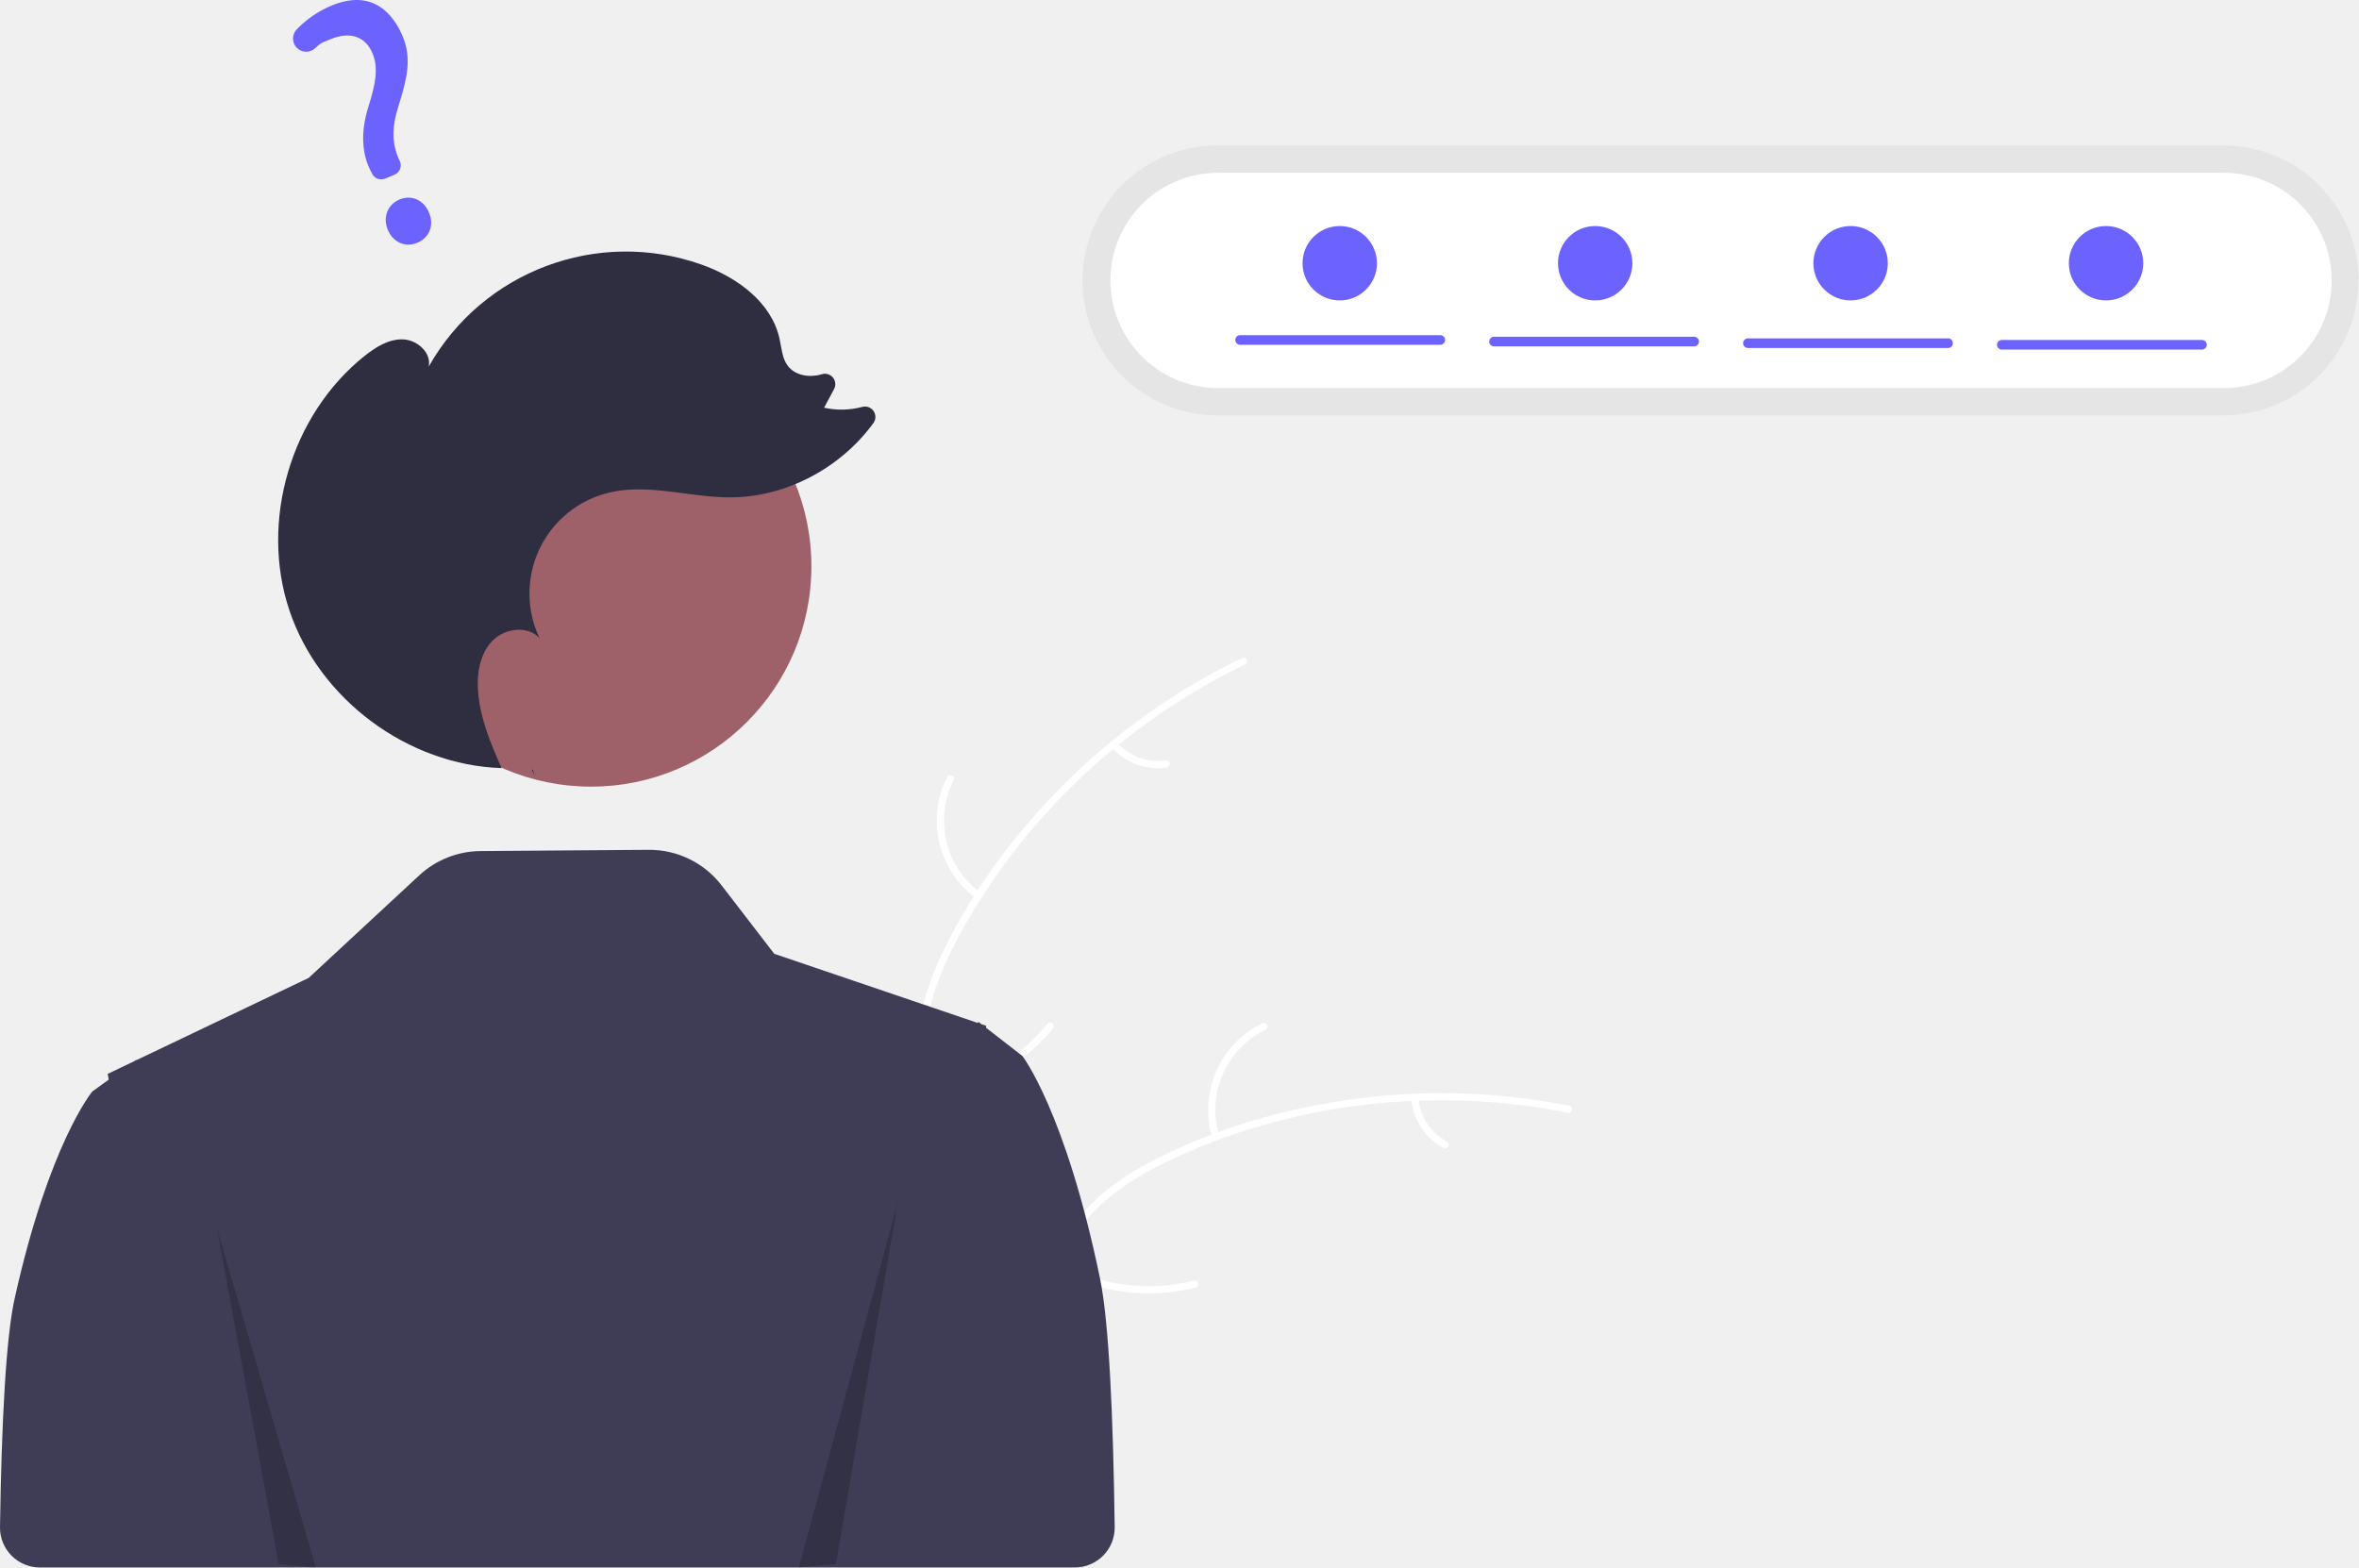
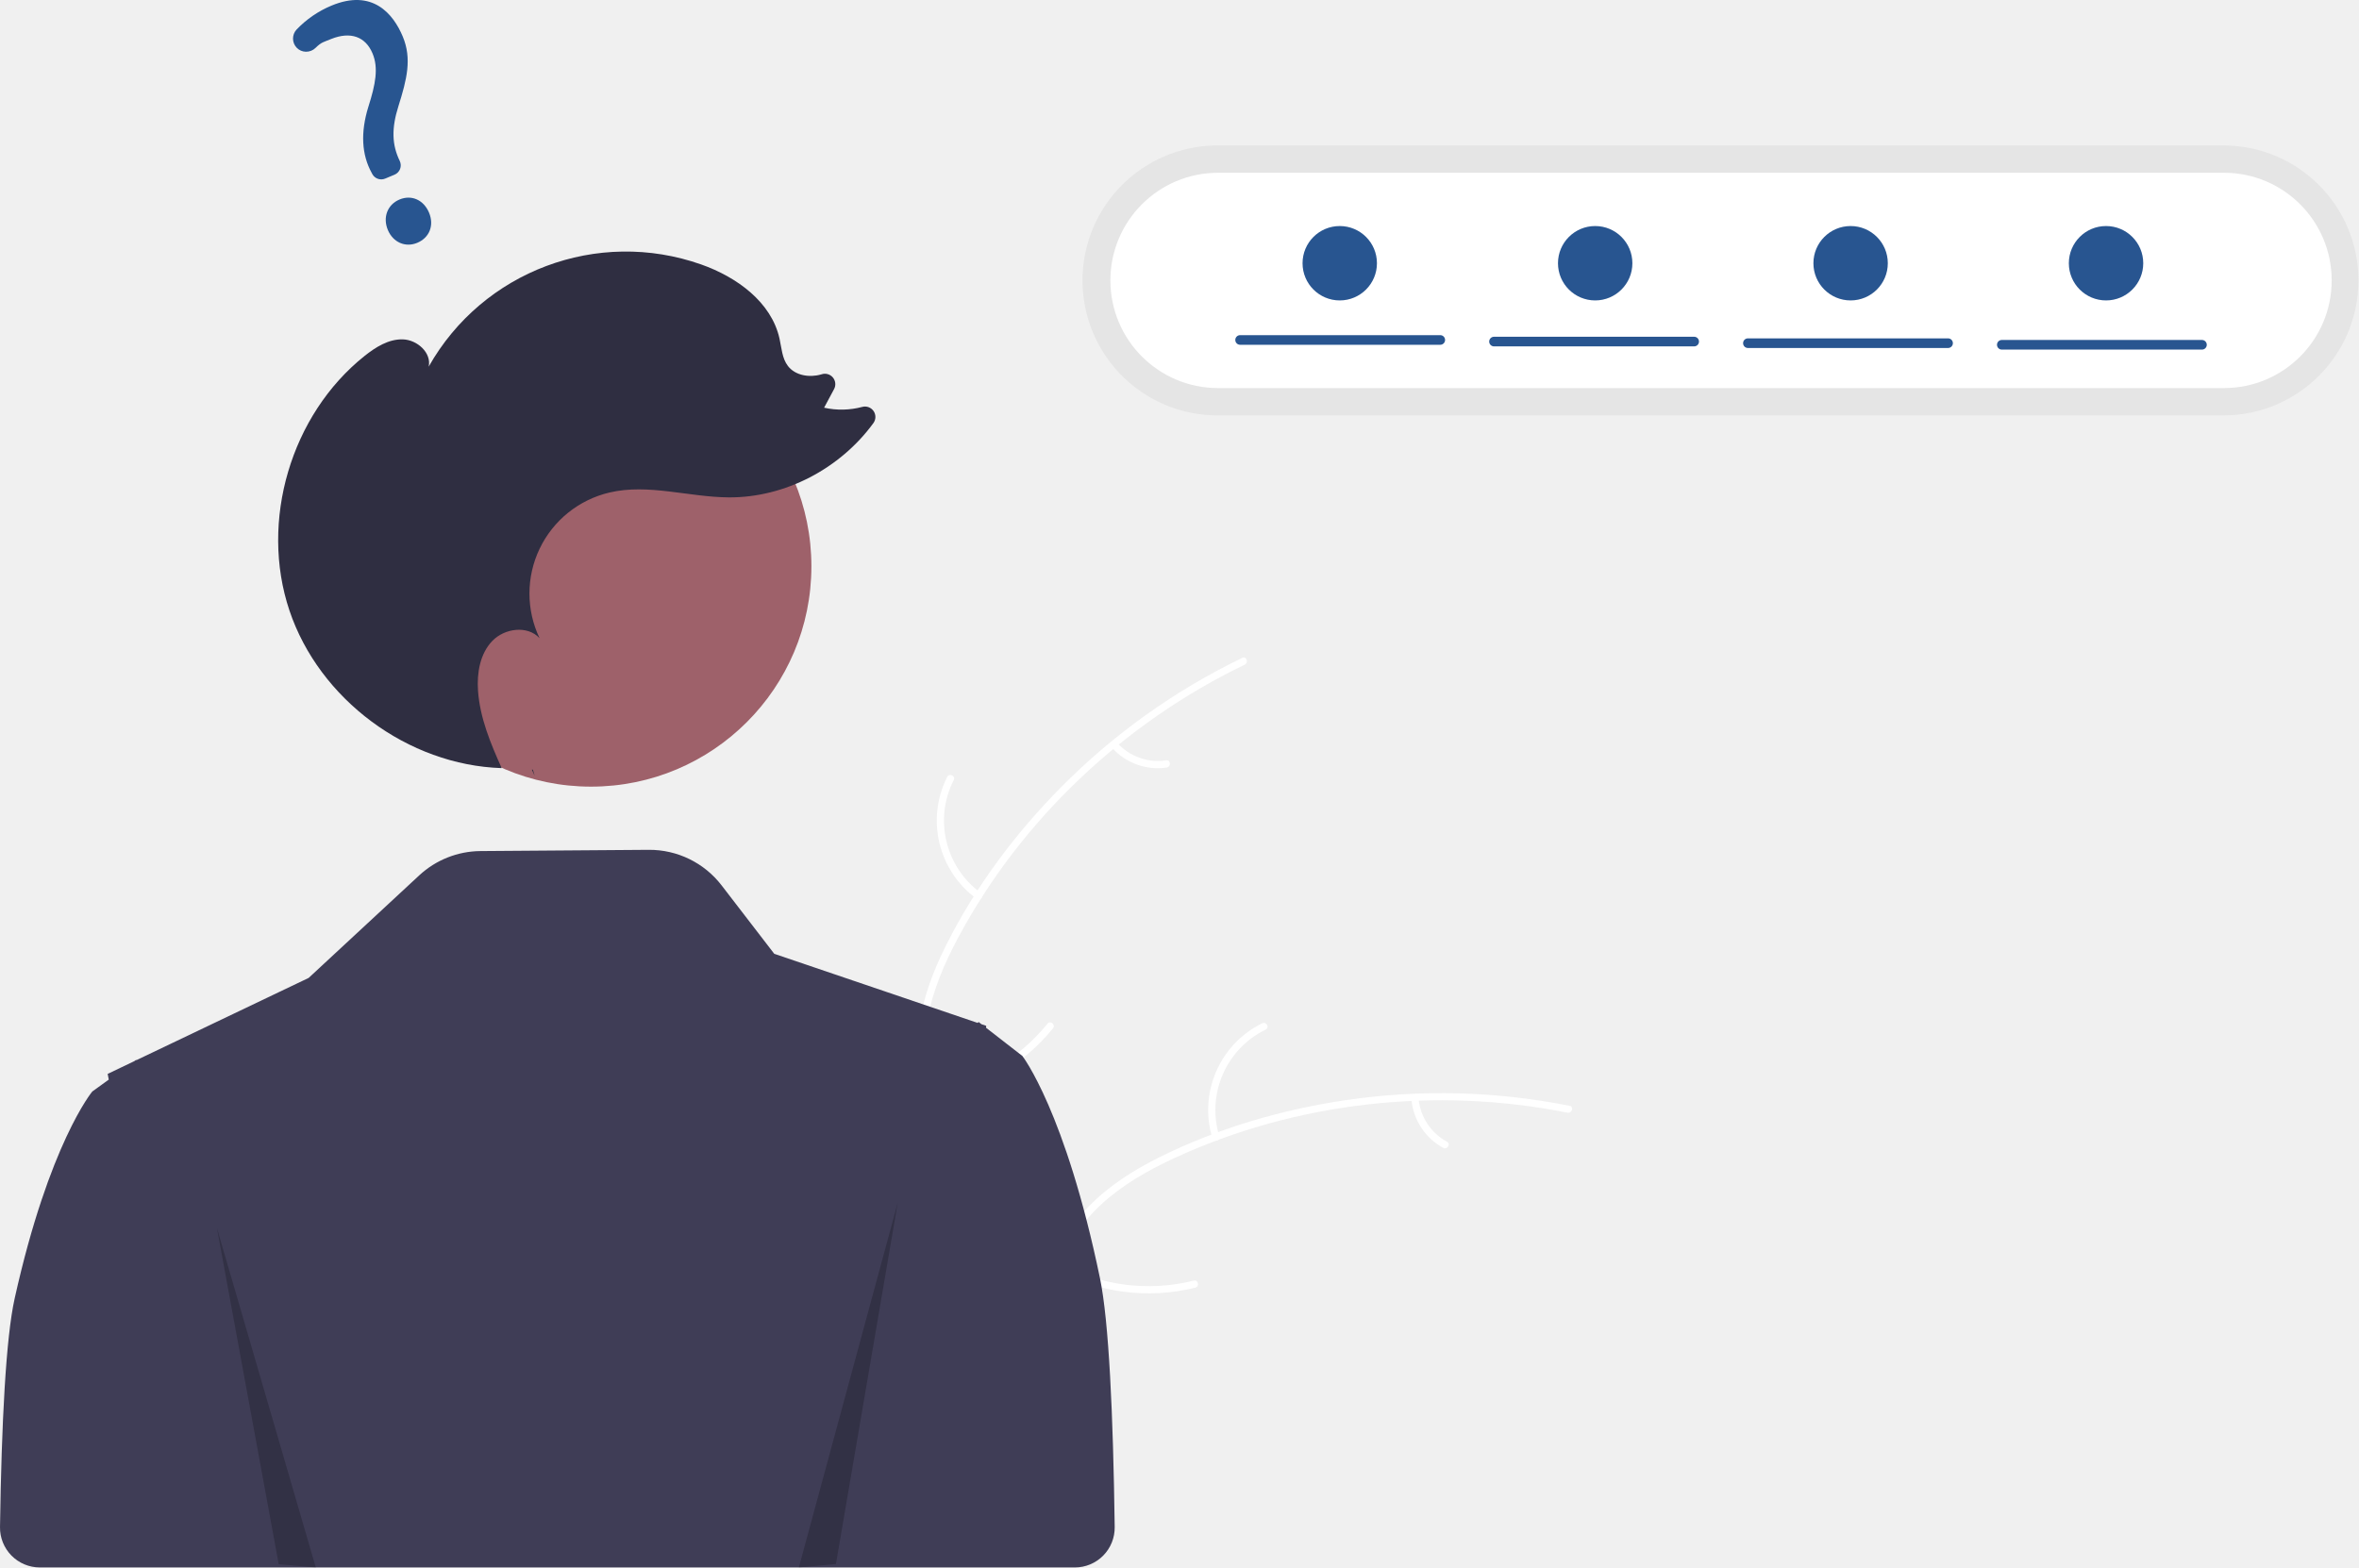
<svg xmlns="http://www.w3.org/2000/svg" width="951.235" height="632.162" viewBox="0 0 951.235 632.162" role="img" artist="Katerina Limpitsouni" source="https://undraw.co/">
  <path d="M465.591,496.884c32.599-57.345,94.782-101.377,160.608-97.135a303.919,303.919,0,0,0-79.931,192.744c-1.081,27.644.595,58.502-17.759,79.201-11.42,12.88-28.877,19.117-46.04,20.426-17.164,1.308-34.324-1.793-51.259-4.881l-4.108,1.261C425.537,622.556,432.992,554.23,465.591,496.884Z" transform="translate(-124.3823 -133.0693)" fill="#f0f0f0" />
  <path d="M626.297,401.13C577.62,424.563,536.113,463.7,510.633,511.429c-5.509,10.319-10.199,21.266-12.244,32.841-2.047,11.58-.617,22.603,3.338,33.602,3.616,10.055,8.479,19.921,9.588,30.68,1.169,11.34-3.004,21.944-10.515,30.359-9.19,10.296-21.531,16.677-33.817,22.497-13.641,6.462-27.912,12.958-37.573,25.019-1.171,1.461-3.37-.441-2.201-1.9,16.809-20.983,45.583-24.928,65.536-41.831,9.31-7.887,16.3-18.628,15.859-31.214-.386-11.005-5.392-21.184-9.141-31.333-3.937-10.657-5.9-21.372-4.488-32.734,1.444-11.622,5.716-22.776,10.937-33.191,11.774-23.488,27.887-45.051,46.345-63.691a264.375,264.375,0,0,1,73.099-52.155c1.681-.809,2.612,1.947.942,2.751Z" transform="translate(-124.3823 -133.0693)" fill="#fff" />
  <path d="M518.097,495.478a38.974,38.974,0,0,1-11.761-49.077c.851-1.666,3.48-.421,2.627,1.247a36.089,36.089,0,0,0,11.033,45.63c1.515,1.097-.393,3.291-1.9,2.201Z" transform="translate(-124.3823 -133.0693)" fill="#fff" />
  <path d="M499.222,573.016A75.118,75.118,0,0,0,546.783,545.906c1.176-1.457,3.375.444,2.201,1.9A78.134,78.134,0,0,1,499.435,575.915c-1.855.266-2.058-2.635-.213-2.899Z" transform="translate(-124.3823 -133.0693)" fill="#fff" />
  <path d="M574.907,432.685a22.061,22.061,0,0,0,19.718,7.03c1.851-.289,2.052,2.612.213,2.899a24.721,24.721,0,0,1-21.83-7.728,1.502,1.502,0,0,1-.151-2.05,1.461,1.461,0,0,1,2.05-.151Z" transform="translate(-124.3823 -133.0693)" fill="#fff" />
  <path d="M757.173,580.652c-1.151.213-2.302.427-3.463.662a290.53,290.53,0,0,0-45.425,12.557c-1.149.4-2.308.823-3.443,1.255a306.284,306.284,0,0,0-96.329,58.622,297.44,297.44,0,0,0-31.2,32.695c-13.196,16.123-26.221,34.654-43.465,45.166a51.028,51.028,0,0,1-5.552,3.01l-99.338-41.204c-.179-.207-.368-.392-.548-.599l-4.041-1.464c.451-.636.932-1.287,1.383-1.923.26-.37.542-.731.802-1.102.18-.244.362-.488.511-.718.06-.081.121-.162.171-.221.149-.23.311-.429.451-.636q4.02-5.465,8.13-10.892c.009-.023.009-.023.041-.036,20.951-27.516,44.382-53.525,71.017-75.151.802-.65,1.611-1.324,2.458-1.955a283.824,283.824,0,0,1,38.364-25.951,250.912,250.912,0,0,1,22.758-11.253A208.652,208.652,0,0,1,633.669,545.389c43.431-4.033,87.669,5.869,120.98,33.154C755.5,579.241,756.331,579.931,757.173,580.652Z" transform="translate(-124.3823 -133.0693)" fill="#f0f0f0" />
  <path d="M756.427,581.82c-52.975-10.597-109.678-4.339-158.759,18.43-10.611,4.923-20.947,10.84-29.549,18.85-8.606,8.014-14.101,17.676-17.565,28.839-3.167,10.205-5.224,21.011-10.816,30.269-5.895,9.758-15.61,15.712-26.674,17.909-13.537,2.688-27.232.352-40.545-2.397-14.782-3.053-30.088-6.459-45.063-2.646-1.814.462-2.425-2.381-.613-2.842,26.055-6.634,51.404,7.541,77.512,6.058,12.183-.692,24.23-5.06,31.455-15.374,6.318-9.019,8.449-20.16,11.566-30.521,3.273-10.879,8.157-20.616,16.124-28.838,8.151-8.41,18.277-14.744,28.715-19.916,23.542-11.665,49.39-19.181,75.35-22.951a264.375,264.375,0,0,1,89.766,2.367c1.83.366.913,3.127-.905,2.763Z" transform="translate(-124.3823 -133.0693)" fill="#fff" />
  <path d="M613.231,592.008a38.974,38.974,0,0,1,20.158-46.266c1.682-.817,3.032,1.759,1.347,2.577a36.089,36.089,0,0,0-18.663,43.076c.549,1.788-2.296,2.391-2.842.613Z" transform="translate(-124.3823 -133.0693)" fill="#fff" />
  <path d="M551.478,642.554a75.118,75.118,0,0,0,54.296,6.99c1.816-.456,2.427,2.387.613,2.842a78.135,78.135,0,0,1-56.485-7.388c-1.641-.905-.057-3.343,1.576-2.443Z" transform="translate(-124.3823 -133.0693)" fill="#fff" />
  <path d="M696.396,576.075a22.061,22.061,0,0,0,11.511,17.484c1.652.884.066,3.321-1.576,2.443a24.721,24.721,0,0,1-12.777-19.314,1.502,1.502,0,0,1,1.114-1.728,1.461,1.461,0,0,1,1.728,1.114Z" transform="translate(-124.3823 -133.0693)" fill="#fff" />
  <path d="M567.941,648.631c-13.912-67.267-31.302-89.694-31.302-89.694l-6.643-5.152-7.989-6.206.039-.798-1.895-.644-.445-.346-.729-.56-.117.126-.248.256-36.152-12.289-45.865-15.579L415.355,490.14a36.734,36.734,0,0,0-29.387-14.334l-67.829.502a36.734,36.734,0,0,0-24.71,9.801l-44.583,41.354-69.469,33.178-.117-.117-.729.521-10.734,5.132.443,2.306-6.643,4.794s-17.39,20.868-31.302,83.459c-3.539,15.926-5.281,50.09-5.91,92.188a16.069,16.069,0,0,0,16.062,16.307H511.494v-0H557.806a16.072,16.072,0,0,0,16.063-16.291C573.254,703.131,571.513,665.902,567.941,648.631Z" transform="translate(-124.3823 -133.0693)" fill="#3f3d56" />
  <path d="M615.548,191.732a54.431,54.431,0,1,0,0,108.861H1021.187a54.431,54.431,0,0,0,0-108.861Z" transform="translate(-124.3823 -133.0693)" fill="#e5e5e5" />
  <path d="M615.548,202.747a43.415,43.415,0,1,0,0,86.83H1021.187a43.415,43.415,0,0,0,0-86.83Z" transform="translate(-124.3823 -133.0693)" fill="#fff" />
  <circle id="e096411a-cdc3-4e6d-bbd4-4630e1fee17e" data-name="ab6171fa-7d69-4734-b81c-8dff60f9761b" cx="238.323" cy="228.392" r="88.863" fill="#9e616a" />
  <path d="M339.972,445.973q-.569-1.254-1.136-2.516c.146.005.29.026.435.029Z" transform="translate(-124.3823 -133.0693)" fill="#2f2e41" />
  <path d="M271.371,276.64c4.494-3.585,9.747-6.884,15.494-6.699,5.746.185,11.573,5.375,10.383,11a91.318,91.318,0,0,1,109.895-41.208c14.282,5.039,28.287,15.119,31.568,29.904.842,3.795,1.023,7.957,3.393,11.039,2.988,3.886,8.705,4.765,13.412,3.398q.071-.021.141-.042a4.199,4.199,0,0,1,5.073,5.927l-4.041,7.537a32.383,32.383,0,0,0,15.428-.328,4.195,4.195,0,0,1,4.455,6.528c-13.325,18.294-35.586,30.108-58.303,29.969-16.146-.098-32.458-5.663-48.172-1.95a41.844,41.844,0,0,0-28.144,58.74c-4.827-5.28-14.159-4.03-19.097,1.147-4.938,5.177-6.216,12.904-5.719,20.041.761,10.916,5.038,21.201,9.546,31.212-37.801-1.19-73.555-27.707-85.59-63.572C229.008,343.267,241.674,300.33,271.371,276.64Z" transform="translate(-124.3823 -133.0693)" fill="#2f2e41" />
  <polygon points="87.464 495.253 112.388 630.86 127.343 632.162 87.464 495.253" opacity="0.2" />
  <polygon points="362.007 485.026 337.083 630.762 322.128 632.162 362.007 485.026" opacity="0.2" />
-   <path d="M292.629,231.001c-4.779,1.995-9.765-.191-11.857-5.2-2.123-5.085-.14-10.246,4.715-12.274,4.856-2.028,9.754.165,11.911,5.331C299.524,223.948,297.563,228.941,292.629,231.001Zm-9.154-27.482-3.8,1.587a4.099,4.099,0,0,1-5.206-1.909l-.188-.368c-4.088-7.373-4.557-16.335-1.384-26.621,2.939-9.227,4.16-15.717,1.705-21.596-2.838-6.797-8.899-8.927-16.628-5.842-2.998,1.252-3.952,1.232-6.311,3.572a5.416,5.416,0,0,1-3.921,1.593,5.235,5.235,0,0,1-3.747-1.643,5.348,5.348,0,0,1-.037-7.297,41.535,41.535,0,0,1,14.046-9.644c16.606-6.934,24.966,3.303,28.792,12.465,3.742,8.961,1.637,17.275-1.745,28.043-2.834,8.948-2.669,15.578.55,22.17a4.081,4.081,0,0,1-2.126,5.491Z" transform="translate(-124.3823 -133.0693)" fill="#6c63ff" />
-   <path d="M705.149,272.122h-80.707a1.944,1.944,0,1,1,0-3.888h80.707a1.944,1.944,0,0,1,0,3.888Z" transform="translate(-124.3823 -133.0693)" fill="#6c63ff" />
-   <path d="M807.53,272.77h-80.707a1.944,1.944,0,1,1,0-3.888h80.707a1.944,1.944,0,1,1,0,3.888Z" transform="translate(-124.3823 -133.0693)" fill="#6c63ff" />
-   <path d="M909.912,273.418H829.205a1.944,1.944,0,0,1,0-3.888h80.707a1.944,1.944,0,1,1,0,3.888Z" transform="translate(-124.3823 -133.0693)" fill="#6c63ff" />
-   <path d="M1012.294,274.066h-80.707a1.944,1.944,0,0,1,0-3.888h80.707a1.944,1.944,0,0,1,0,3.888Z" transform="translate(-124.3823 -133.0693)" fill="#6c63ff" />
-   <circle cx="540.235" cy="106.162" r="15" fill="#6c63ff" />
-   <circle cx="643.235" cy="106.162" r="15" fill="#6c63ff" />
-   <circle cx="746.235" cy="106.162" r="15" fill="#6c63ff" />
-   <circle cx="849.235" cy="106.162" r="15" fill="#6c63ff" />
+   <path d="M292.629,231.001c-4.779,1.995-9.765-.191-11.857-5.2-2.123-5.085-.14-10.246,4.715-12.274,4.856-2.028,9.754.165,11.911,5.331C299.524,223.948,297.563,228.941,292.629,231.001Zm-9.154-27.482-3.8,1.587a4.099,4.099,0,0,1-5.206-1.909l-.188-.368c-4.088-7.373-4.557-16.335-1.384-26.621,2.939-9.227,4.16-15.717,1.705-21.596-2.838-6.797-8.899-8.927-16.628-5.842-2.998,1.252-3.952,1.232-6.311,3.572a5.416,5.416,0,0,1-3.921,1.593,5.235,5.235,0,0,1-3.747-1.643,5.348,5.348,0,0,1-.037-7.297,41.535,41.535,0,0,1,14.046-9.644c16.606-6.934,24.966,3.303,28.792,12.465,3.742,8.961,1.637,17.275-1.745,28.043-2.834,8.948-2.669,15.578.55,22.17a4.081,4.081,0,0,1-2.126,5.491Z" transform="translate(-124.3823 -133.0693)" fill="#285590" />
+   <path d="M705.149,272.122h-80.707a1.944,1.944,0,1,1,0-3.888h80.707a1.944,1.944,0,0,1,0,3.888Z" transform="translate(-124.3823 -133.0693)" fill="#285590" />
+   <path d="M807.53,272.77h-80.707a1.944,1.944,0,1,1,0-3.888h80.707a1.944,1.944,0,1,1,0,3.888Z" transform="translate(-124.3823 -133.0693)" fill="#285590" />
+   <path d="M909.912,273.418H829.205a1.944,1.944,0,0,1,0-3.888h80.707a1.944,1.944,0,1,1,0,3.888Z" transform="translate(-124.3823 -133.0693)" fill="#285590" />
+   <path d="M1012.294,274.066h-80.707a1.944,1.944,0,0,1,0-3.888h80.707a1.944,1.944,0,0,1,0,3.888Z" transform="translate(-124.3823 -133.0693)" fill="#285590" />
+   <circle cx="540.235" cy="106.162" r="15" fill="#285590" />
+   <circle cx="643.235" cy="106.162" r="15" fill="#285590" />
+   <circle cx="746.235" cy="106.162" r="15" fill="#285590" />
+   <circle cx="849.235" cy="106.162" r="15" fill="#285590" />
</svg>
